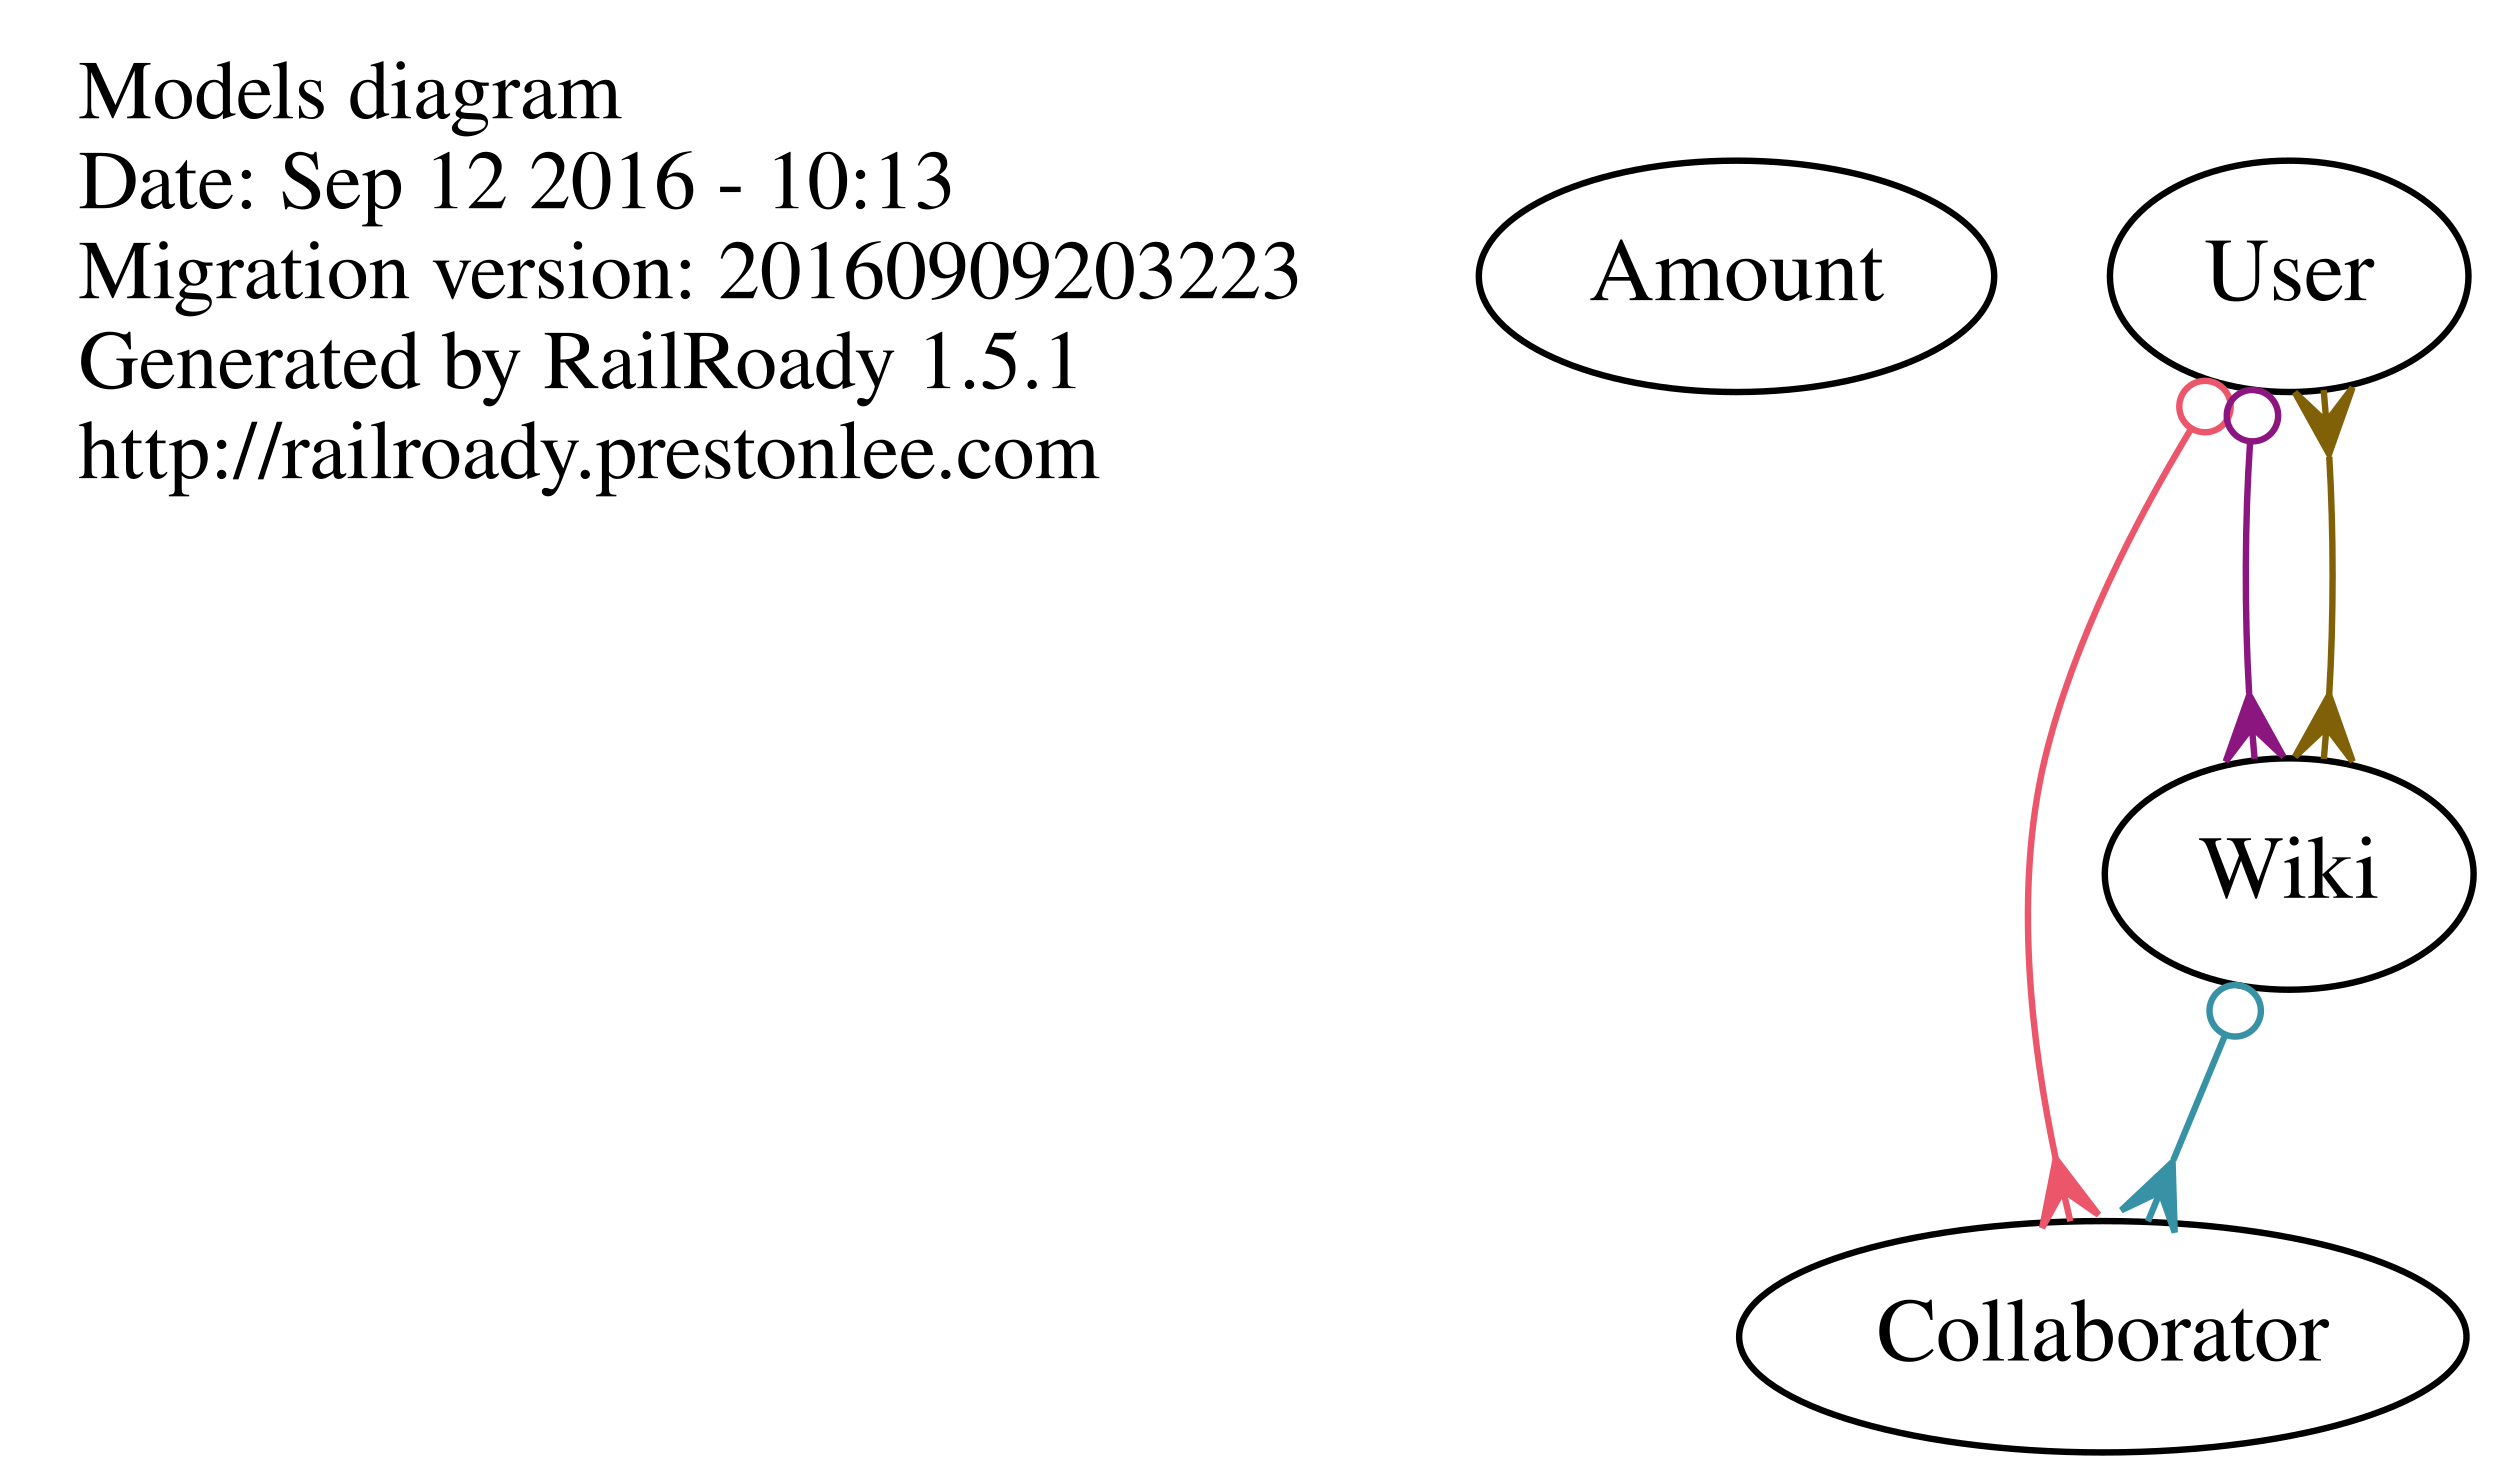
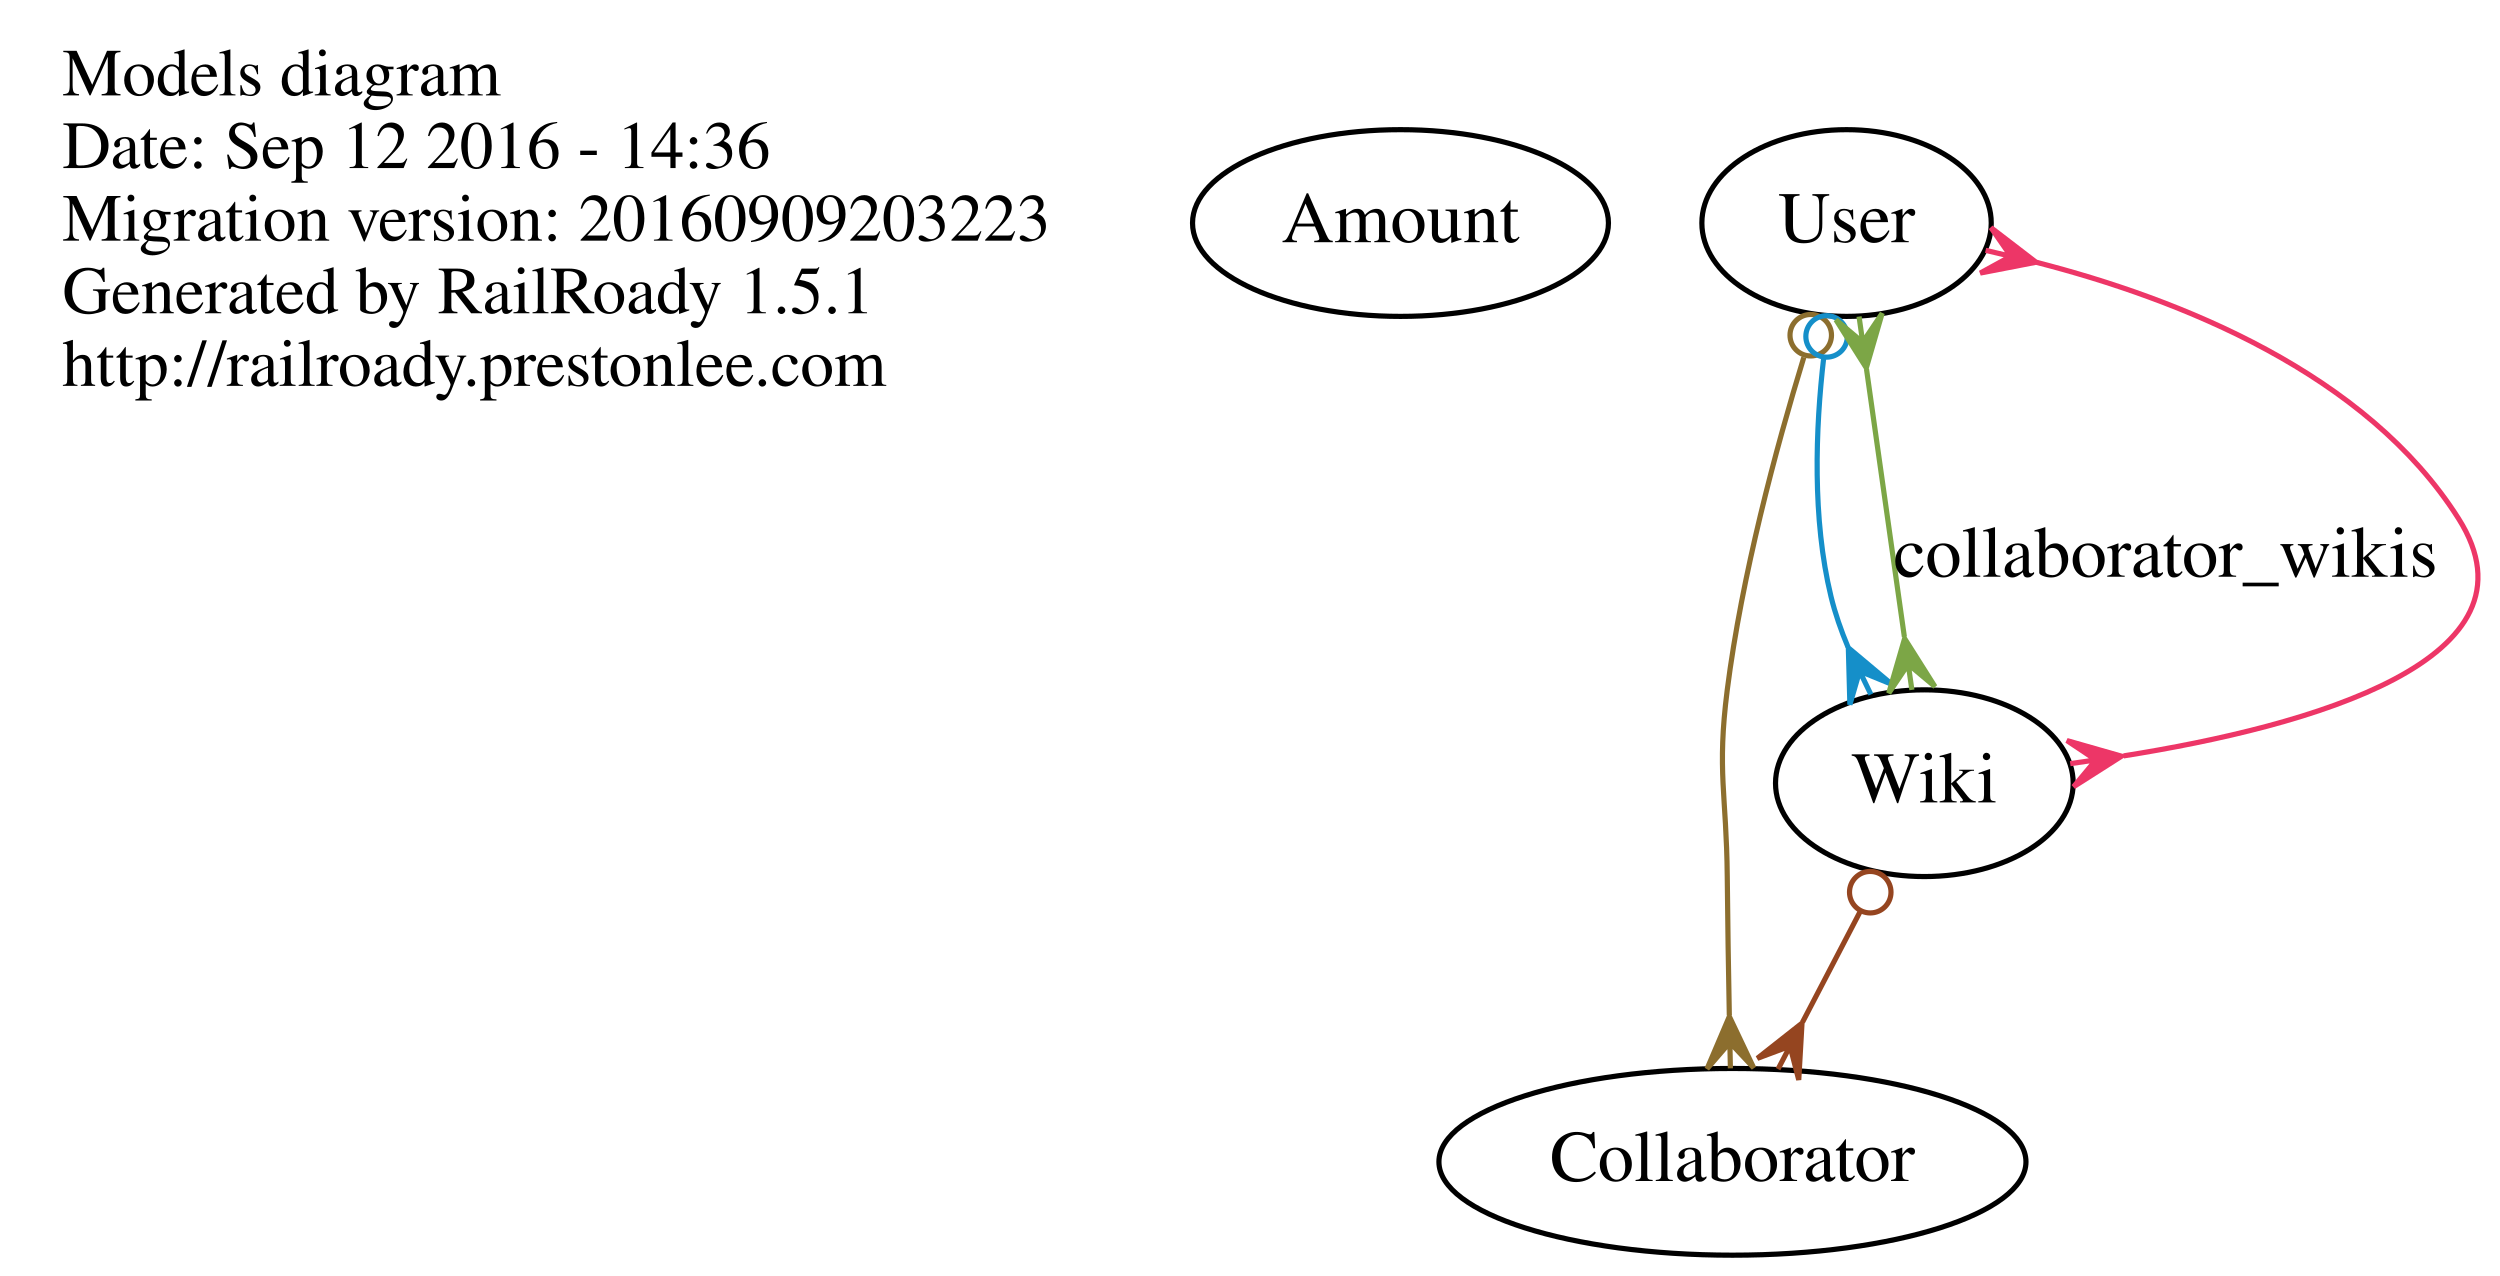
- <svg xmlns="http://www.w3.org/2000/svg" width="389pt" height="230pt" viewBox="0.00 0.00 388.60 230.00">
-   <g id="graph0" class="graph" transform="scale(1 1) rotate(0) translate(4 226)">
-     <polygon fill="none" stroke="none" points="-4,4 -4,-226 384.597,-226 384.597,4 -4,4" />
+ <svg xmlns="http://www.w3.org/2000/svg" width="482pt" height="246pt" viewBox="0.00 0.00 481.97 246.00">
+   <g id="graph0" class="graph" transform="scale(1 1) rotate(0) translate(4 242)">
+     <polygon fill="none" stroke="none" points="-4,4 -4,-242 477.966,-242 477.966,4 -4,4" />
    <g id="node1" class="node">
-       <text text-anchor="start" x="8" y="-207.6" font-family="Times,serif" font-size="13.00">Models diagram</text>
-       <text text-anchor="start" x="8" y="-193.6" font-family="Times,serif" font-size="13.00">Date: Sep 12 2016 - 10:13</text>
-       <text text-anchor="start" x="8" y="-179.6" font-family="Times,serif" font-size="13.00">Migration version: 20160909203223</text>
-       <text text-anchor="start" x="8" y="-165.6" font-family="Times,serif" font-size="13.00">Generated by RailRoady 1.5.1</text>
-       <text text-anchor="start" x="8" y="-151.6" font-family="Times,serif" font-size="13.00">http://railroady.prestonlee.com</text>
+       <text text-anchor="start" x="8" y="-223.6" font-family="Times,serif" font-size="13.00">Models diagram</text>
+       <text text-anchor="start" x="8" y="-209.6" font-family="Times,serif" font-size="13.00">Date: Sep 12 2016 - 14:36</text>
+       <text text-anchor="start" x="8" y="-195.6" font-family="Times,serif" font-size="13.00">Migration version: 20160909203223</text>
+       <text text-anchor="start" x="8" y="-181.6" font-family="Times,serif" font-size="13.00">Generated by RailRoady 1.5.1</text>
+       <text text-anchor="start" x="8" y="-167.6" font-family="Times,serif" font-size="13.00">http://railroady.prestonlee.com</text>
    </g>
    <g id="node2" class="node">
-       <ellipse fill="none" stroke="black" cx="266" cy="-183" rx="40.094" ry="18" />
-       <text text-anchor="middle" x="266" y="-179.3" font-family="Times,serif" font-size="14.00">Amount</text>
+       <ellipse fill="none" stroke="black" cx="266" cy="-199" rx="40.094" ry="18" />
+       <text text-anchor="middle" x="266" y="-195.3" font-family="Times,serif" font-size="14.00">Amount</text>
    </g>
    <g id="node3" class="node">
-       <ellipse fill="none" stroke="black" cx="323" cy="-18" rx="56.59" ry="18" />
-       <text text-anchor="middle" x="323" y="-14.3" font-family="Times,serif" font-size="14.00">Collaborator</text>
+       <ellipse fill="none" stroke="black" cx="330" cy="-18" rx="56.59" ry="18" />
+       <text text-anchor="middle" x="330" y="-14.3" font-family="Times,serif" font-size="14.00">Collaborator</text>
    </g>
    <g id="node4" class="node">
-       <ellipse fill="none" stroke="black" cx="352" cy="-183" rx="27.895" ry="18" />
-       <text text-anchor="middle" x="352" y="-179.3" font-family="Times,serif" font-size="14.00">User</text>
+       <ellipse fill="none" stroke="black" cx="352" cy="-199" rx="27.895" ry="18" />
+       <text text-anchor="middle" x="352" y="-195.3" font-family="Times,serif" font-size="14.00">User</text>
    </g>
    <g id="edge2" class="edge">
-       <path fill="none" stroke="#eb566a" d="M336.708,-159.223C328.185,-145.13 318.422,-126.29 314,-108 309.028,-87.431 311.898,-63.545 315.671,-45.7" />
-       <ellipse fill="none" stroke="#eb566a" cx="338.9" cy="-162.738" rx="4" ry="4" />
-       <polygon fill="#eb566a" stroke="#eb566a" points="315.671,-45.699 322.327,-36.984 316.808,-40.83 317.945,-35.961 317.945,-35.961 317.945,-35.961 316.808,-40.83 313.562,-34.938 315.671,-45.699 315.671,-45.699" />
+       <path fill="none" stroke="#8c6e2e" d="M343.757,-173.095C338.358,-155.43 331.802,-131.041 329,-109 326.982,-93.128 328.852,-88.999 329,-73 329.081,-64.298 329.234,-54.808 329.397,-46.245" />
+       <ellipse fill="none" stroke="#8c6e2e" cx="345.097" cy="-177.37" rx="4" ry="4" />
+       <polygon fill="#8c6e2e" stroke="#8c6e2e" points="329.402,-46.021 334.103,-36.114 329.503,-41.022 329.604,-36.023 329.604,-36.023 329.604,-36.023 329.503,-41.022 325.105,-35.932 329.402,-46.021 329.402,-46.021" />
    </g>
    <g id="node5" class="node">
-       <ellipse fill="none" stroke="black" cx="352" cy="-90" rx="28.695" ry="18" />
-       <text text-anchor="middle" x="352" y="-86.3" font-family="Times,serif" font-size="14.00">Wiki</text>
+       <ellipse fill="none" stroke="black" cx="367" cy="-91" rx="28.695" ry="18" />
+       <text text-anchor="middle" x="367" y="-87.3" font-family="Times,serif" font-size="14.00">Wiki</text>
    </g>
    <g id="edge1" class="edge">
-       <path fill="none" stroke="#8b1680" d="M345.908,-157.11C345.08,-145.015 345.034,-130.458 345.767,-118.086" />
-       <ellipse fill="none" stroke="#8b1680" cx="346.282" cy="-161.325" rx="4" ry="4" />
-       <polygon fill="#8b1680" stroke="#8b1680" points="345.786,-117.859 351.098,-108.265 346.2,-112.876 346.613,-107.893 346.613,-107.893 346.613,-107.893 346.2,-112.876 342.129,-107.521 345.786,-117.859 345.786,-117.859" />
+       <path fill="none" stroke="#158fc9" d="M347.599,-173.042C346.002,-159.281 345.37,-141.994 349,-127 349.788,-123.746 350.933,-120.455 352.271,-117.261" />
+       <ellipse fill="none" stroke="#158fc9" cx="348.152" cy="-177.139" rx="4" ry="4" />
+       <polygon fill="#158fc9" stroke="#158fc9" points="352.345,-117.107 360.746,-110.059 354.52,-112.605 356.694,-108.102 356.694,-108.102 356.694,-108.102 354.52,-112.605 352.642,-106.145 352.345,-117.107 352.345,-117.107" />
    </g>
    <g id="edge3" class="edge">
-       <path fill="none" stroke="#3792a5" d="M341.965,-64.778C339.383,-58.544 336.59,-51.805 333.963,-45.463" />
-       <ellipse fill="none" stroke="#3792a5" cx="343.596" cy="-68.716" rx="4" ry="4" />
-       <polygon fill="#3792a5" stroke="#3792a5" points="333.852,-45.195 334.182,-34.234 331.938,-40.575 330.025,-35.956 330.025,-35.956 330.025,-35.956 331.938,-40.575 325.867,-37.679 333.852,-45.195 333.852,-45.195" />
+       <path fill="none" stroke="#7ca646" d="M355.84,-170.867C358.082,-155.019 360.903,-135.082 363.148,-119.219" />
+       <polygon fill="#7ca646" stroke="#7ca646" points="355.811,-171.068 349.954,-180.339 355.111,-176.019 354.41,-180.969 354.41,-180.969 354.41,-180.969 355.111,-176.019 358.866,-181.6 355.811,-171.068 355.811,-171.068" />
+       <polygon fill="#7ca646" stroke="#7ca646" points="363.195,-118.89 369.052,-109.619 363.895,-113.939 364.596,-108.988 364.596,-108.988 364.596,-108.988 363.895,-113.939 360.14,-108.358 363.195,-118.89 363.195,-118.89" />
+       <text text-anchor="middle" x="413.5" y="-130.8" font-family="Times,serif" font-size="14.00">collaborator_wikis</text>
    </g>
    <g id="edge4" class="edge">
-       <path fill="none" stroke="#816108" d="M358.224,-117.941C358.922,-129.604 358.925,-143.232 358.233,-154.912" />
-       <polygon fill="#816108" stroke="#816108" points="358.217,-117.859 361.871,-107.519 357.802,-112.876 357.387,-107.893 357.387,-107.893 357.387,-107.893 357.802,-112.876 352.902,-108.267 358.217,-117.859 358.217,-117.859" />
-       <polygon fill="#816108" stroke="#816108" points="358.197,-155.344 352.88,-164.935 357.78,-160.327 357.364,-165.309 357.364,-165.309 357.364,-165.309 357.78,-160.327 361.848,-165.684 358.197,-155.344 358.197,-155.344" />
+       <path fill="none" stroke="#954520" d="M354.624,-66.251C351.057,-59.406 347.147,-51.904 343.515,-44.934" />
+       <ellipse fill="none" stroke="#954520" cx="356.57" cy="-69.986" rx="4" ry="4" />
+       <polygon fill="#954520" stroke="#954520" points="343.413,-44.739 342.783,-33.791 341.103,-40.305 338.792,-35.871 338.792,-35.871 338.792,-35.871 341.103,-40.305 334.801,-37.951 343.413,-44.739 343.413,-44.739" />
+     </g>
+     <g id="edge5" class="edge">
+       <path fill="none" stroke="#ed3667" d="M405.419,-96.264C441.388,-101.989 487.211,-114.782 470,-142 452.245,-170.08 416.164,-184.361 388.549,-191.44" />
+       <polygon fill="#ed3667" stroke="#ed3667" points="405.021,-96.206 395.773,-90.315 400.073,-95.487 395.125,-94.768 395.125,-94.768 395.125,-94.768 400.073,-95.487 394.478,-99.221 405.021,-96.206 405.021,-96.206" />
+       <polygon fill="#ed3667" stroke="#ed3667" points="388.541,-191.442 377.775,-189.355 383.674,-192.589 378.807,-193.735 378.807,-193.735 378.807,-193.735 383.674,-192.589 379.839,-198.115 388.541,-191.442 388.541,-191.442" />
    </g>
  </g>
</svg>
